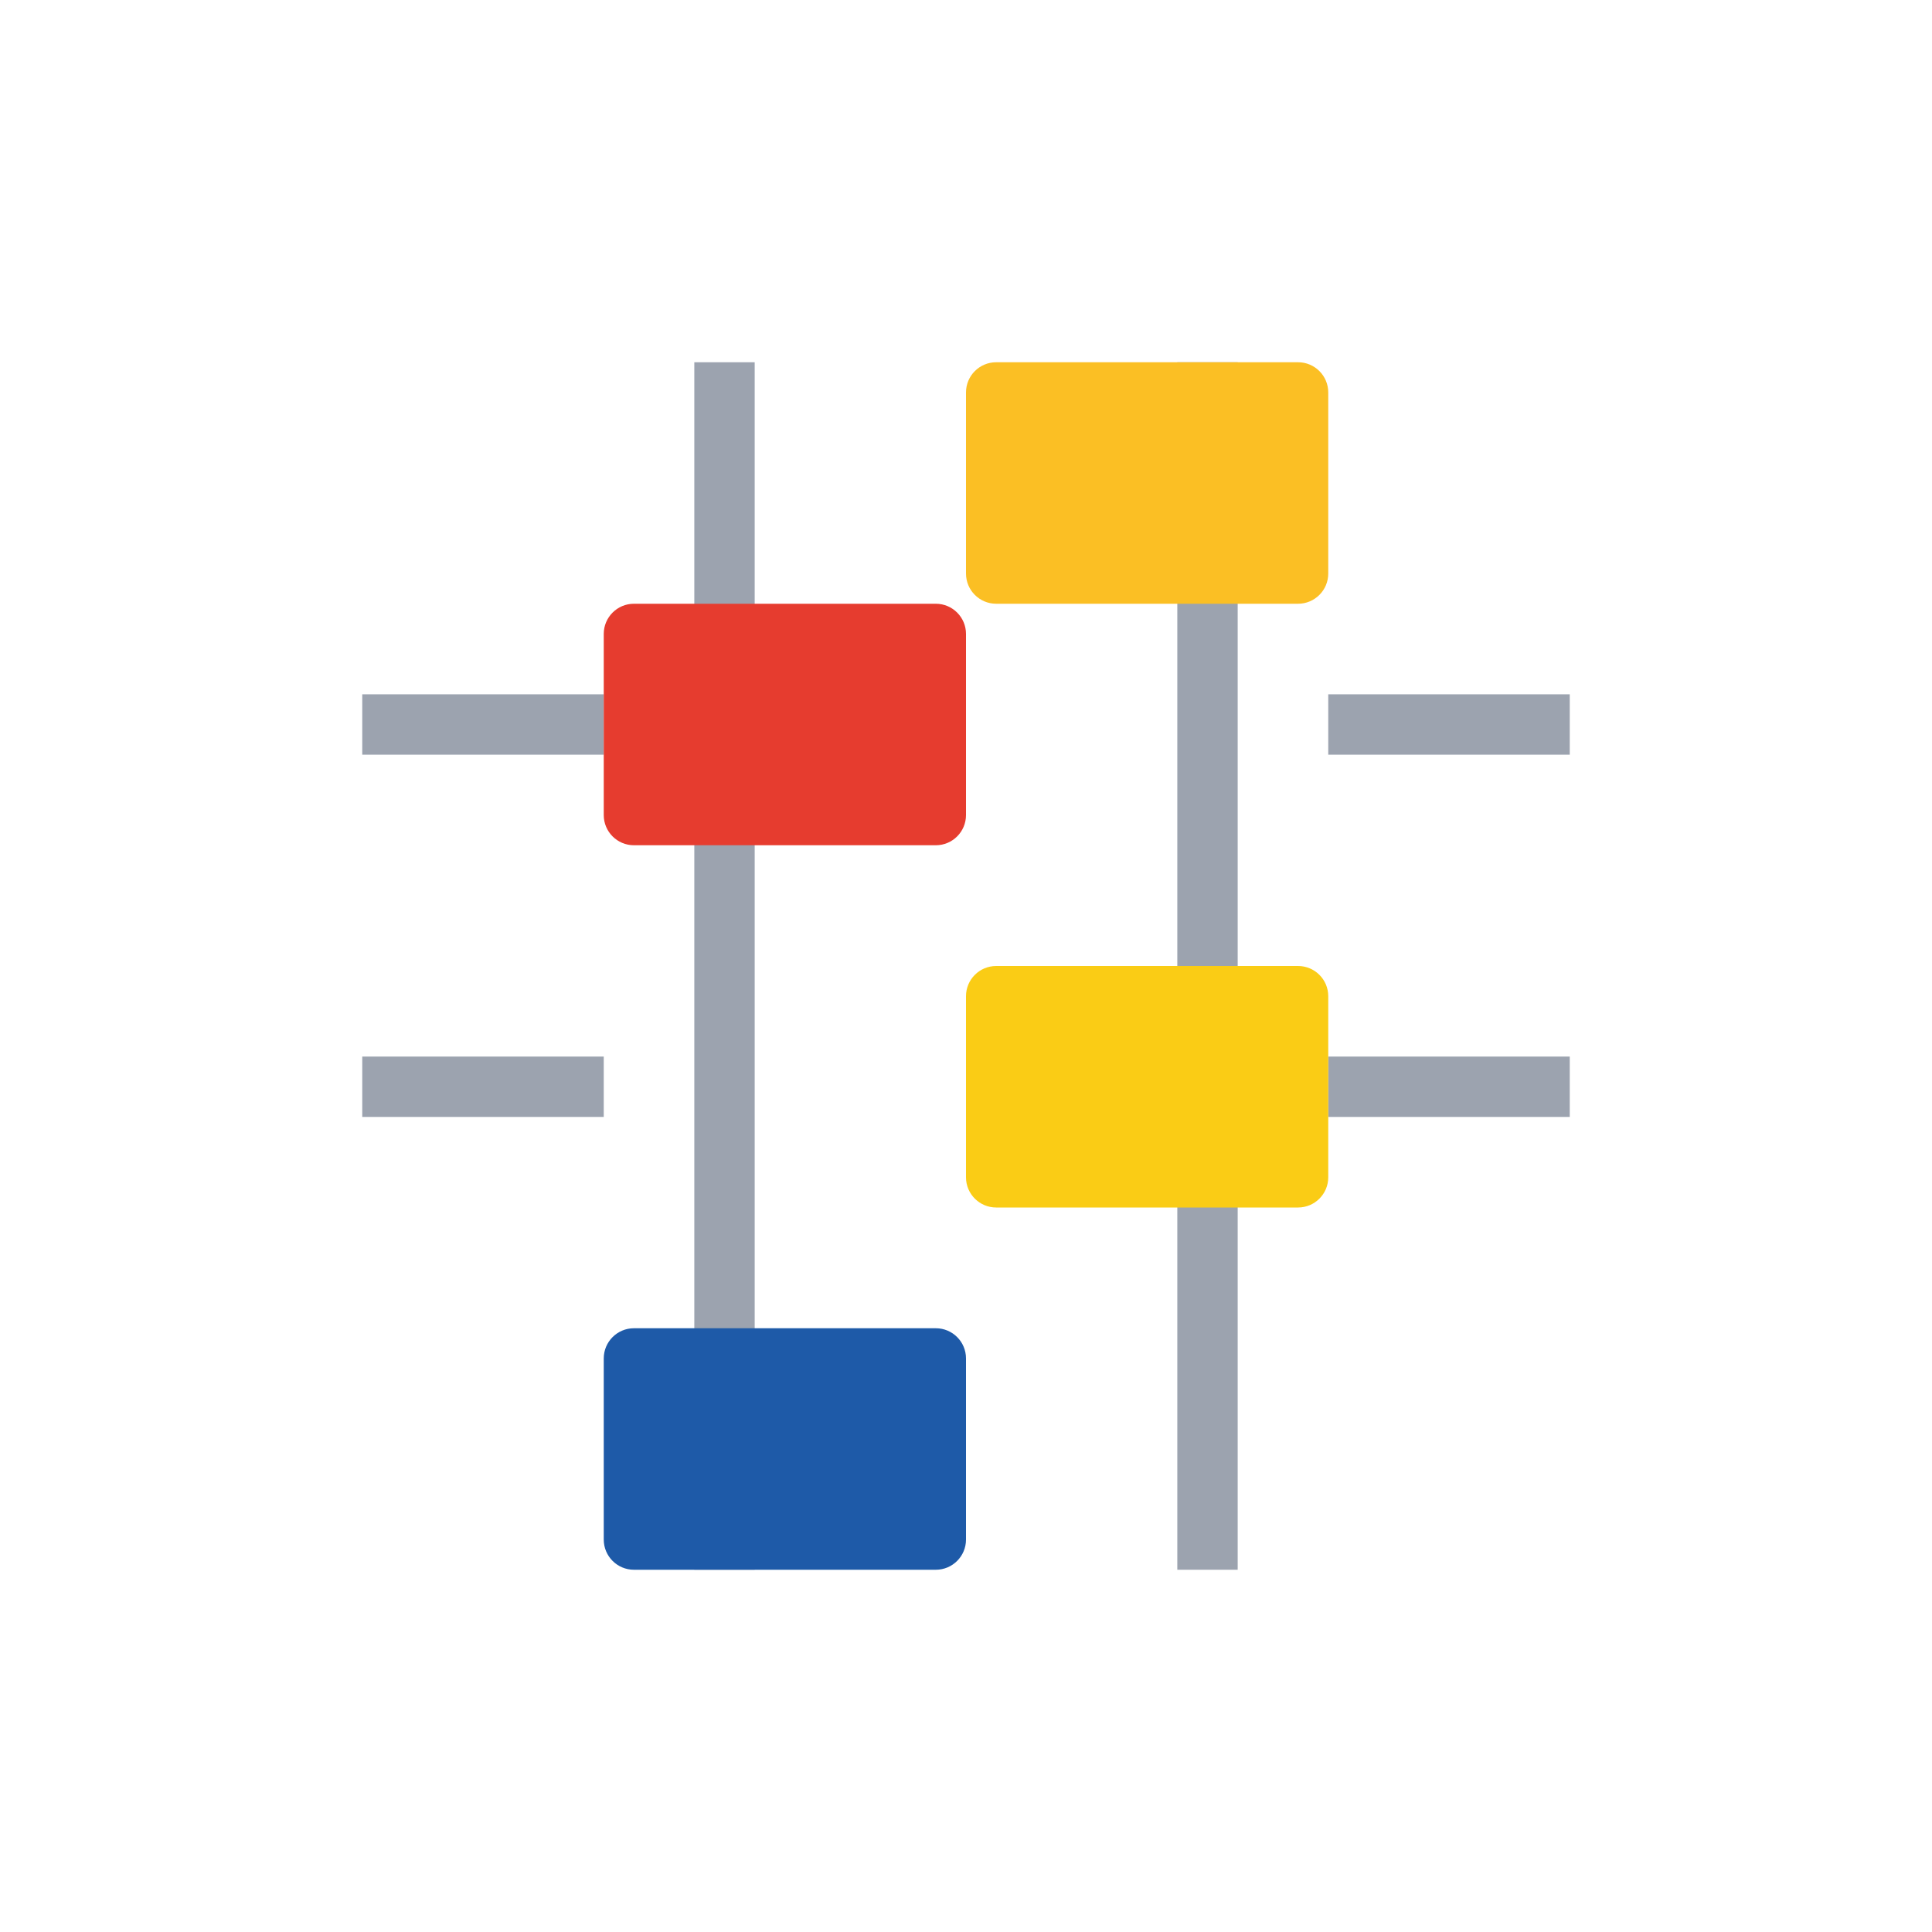
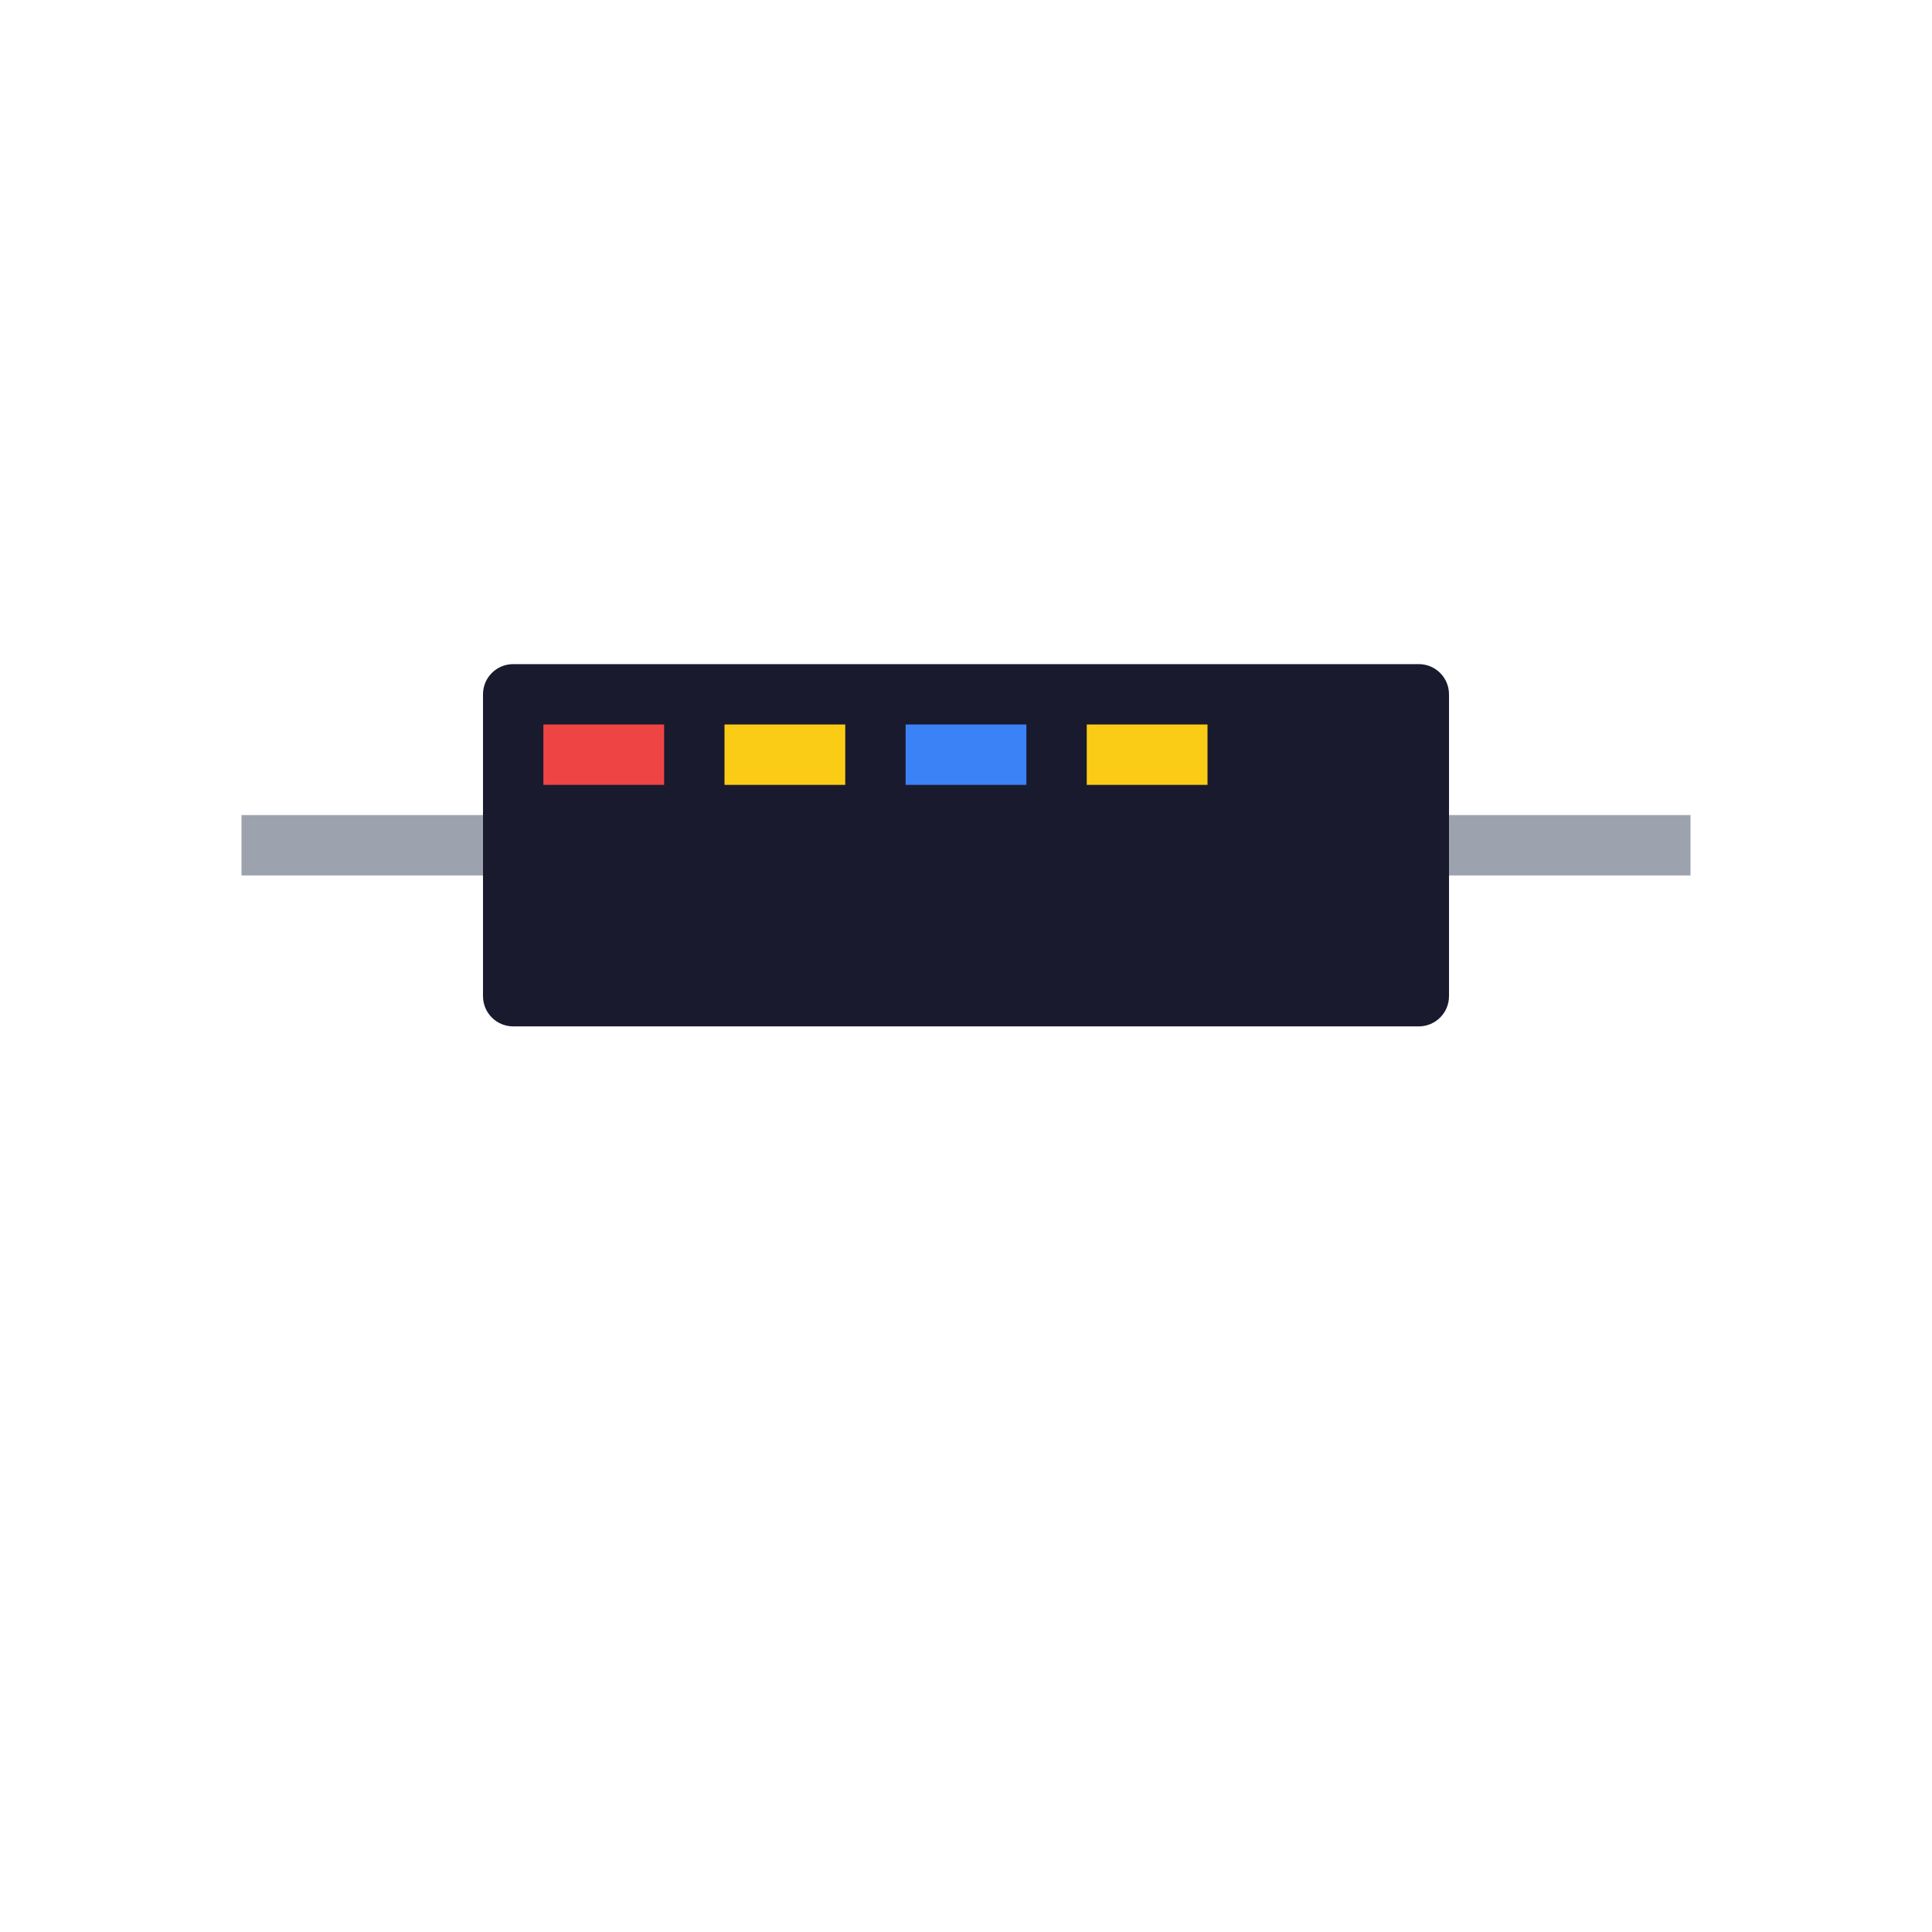
<svg viewBox="0 0 64 64">
-   <g stroke="#9ca3af" stroke-width="2">
-     <line x1="12" y1="24" x2="20" y2="24" />
-     <line x1="44" y1="24" x2="52" y2="24" />
-     <line x1="12" y1="36" x2="20" y2="36" />
-     <line x1="44" y1="36" x2="52" y2="36" />
-     <line x1="24" y1="12" x2="24" y2="52" />
-     <line x1="40" y1="12" x2="40" y2="52" />
-   </g>
-   <rect x="20" y="20" width="12" height="8" rx="1" fill="#e63c2f" />
-   <rect x="32" y="32" width="12" height="8" rx="1" fill="#facc15" />
-   <rect x="20" y="44" width="12" height="8" rx="1" fill="#1e5aa8" />
-   <rect x="32" y="12" width="12" height="8" rx="1" fill="#fbbf24" />
+   <line x1="8" y1="28" x2="16" y2="28" stroke="#9ca3af" stroke-width="2" />
+   <line x1="48" y1="28" x2="56" y2="28" stroke="#9ca3af" stroke-width="2" />
+   <rect x="16" y="22" width="32" height="12" rx="1" fill="#1a1a2e" />
+   <rect x="18" y="24" width="4" height="2" fill="#ef4444" />
+   <rect x="24" y="24" width="4" height="2" fill="#facc15" />
+   <rect x="30" y="24" width="4" height="2" fill="#3b82f6" />
+   <rect x="36" y="24" width="4" height="2" fill="#facc15" />
</svg>
